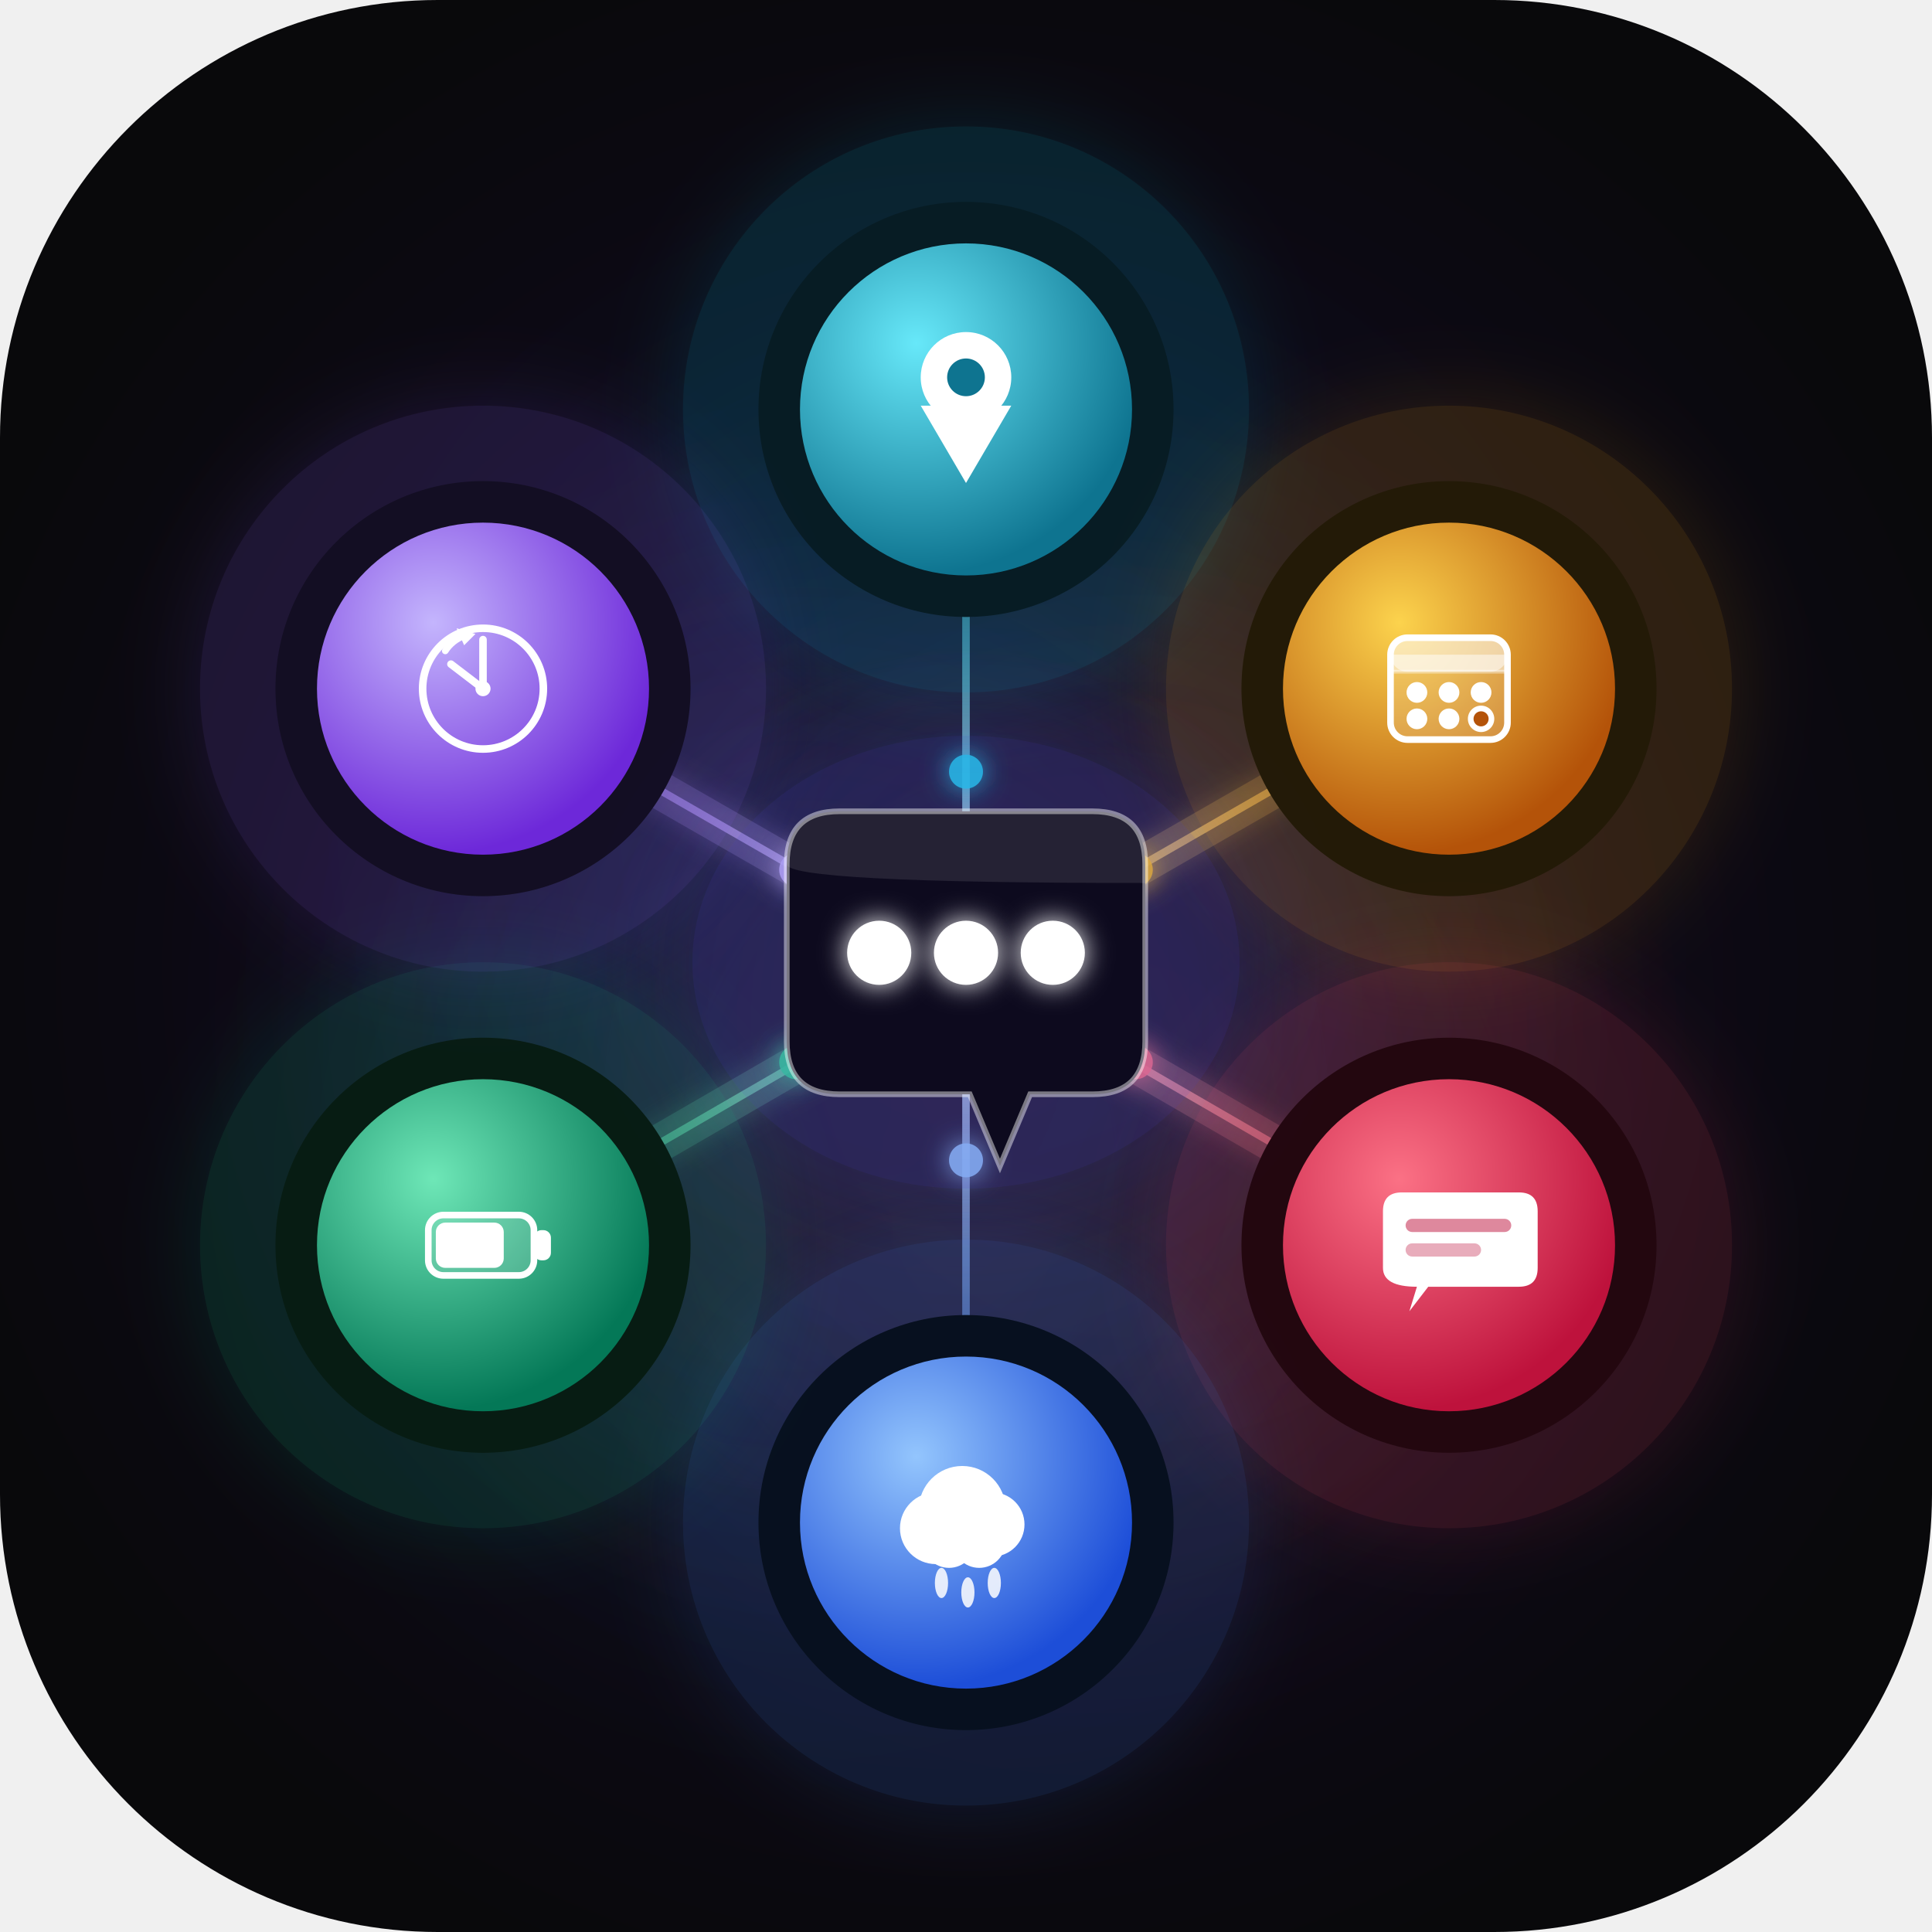
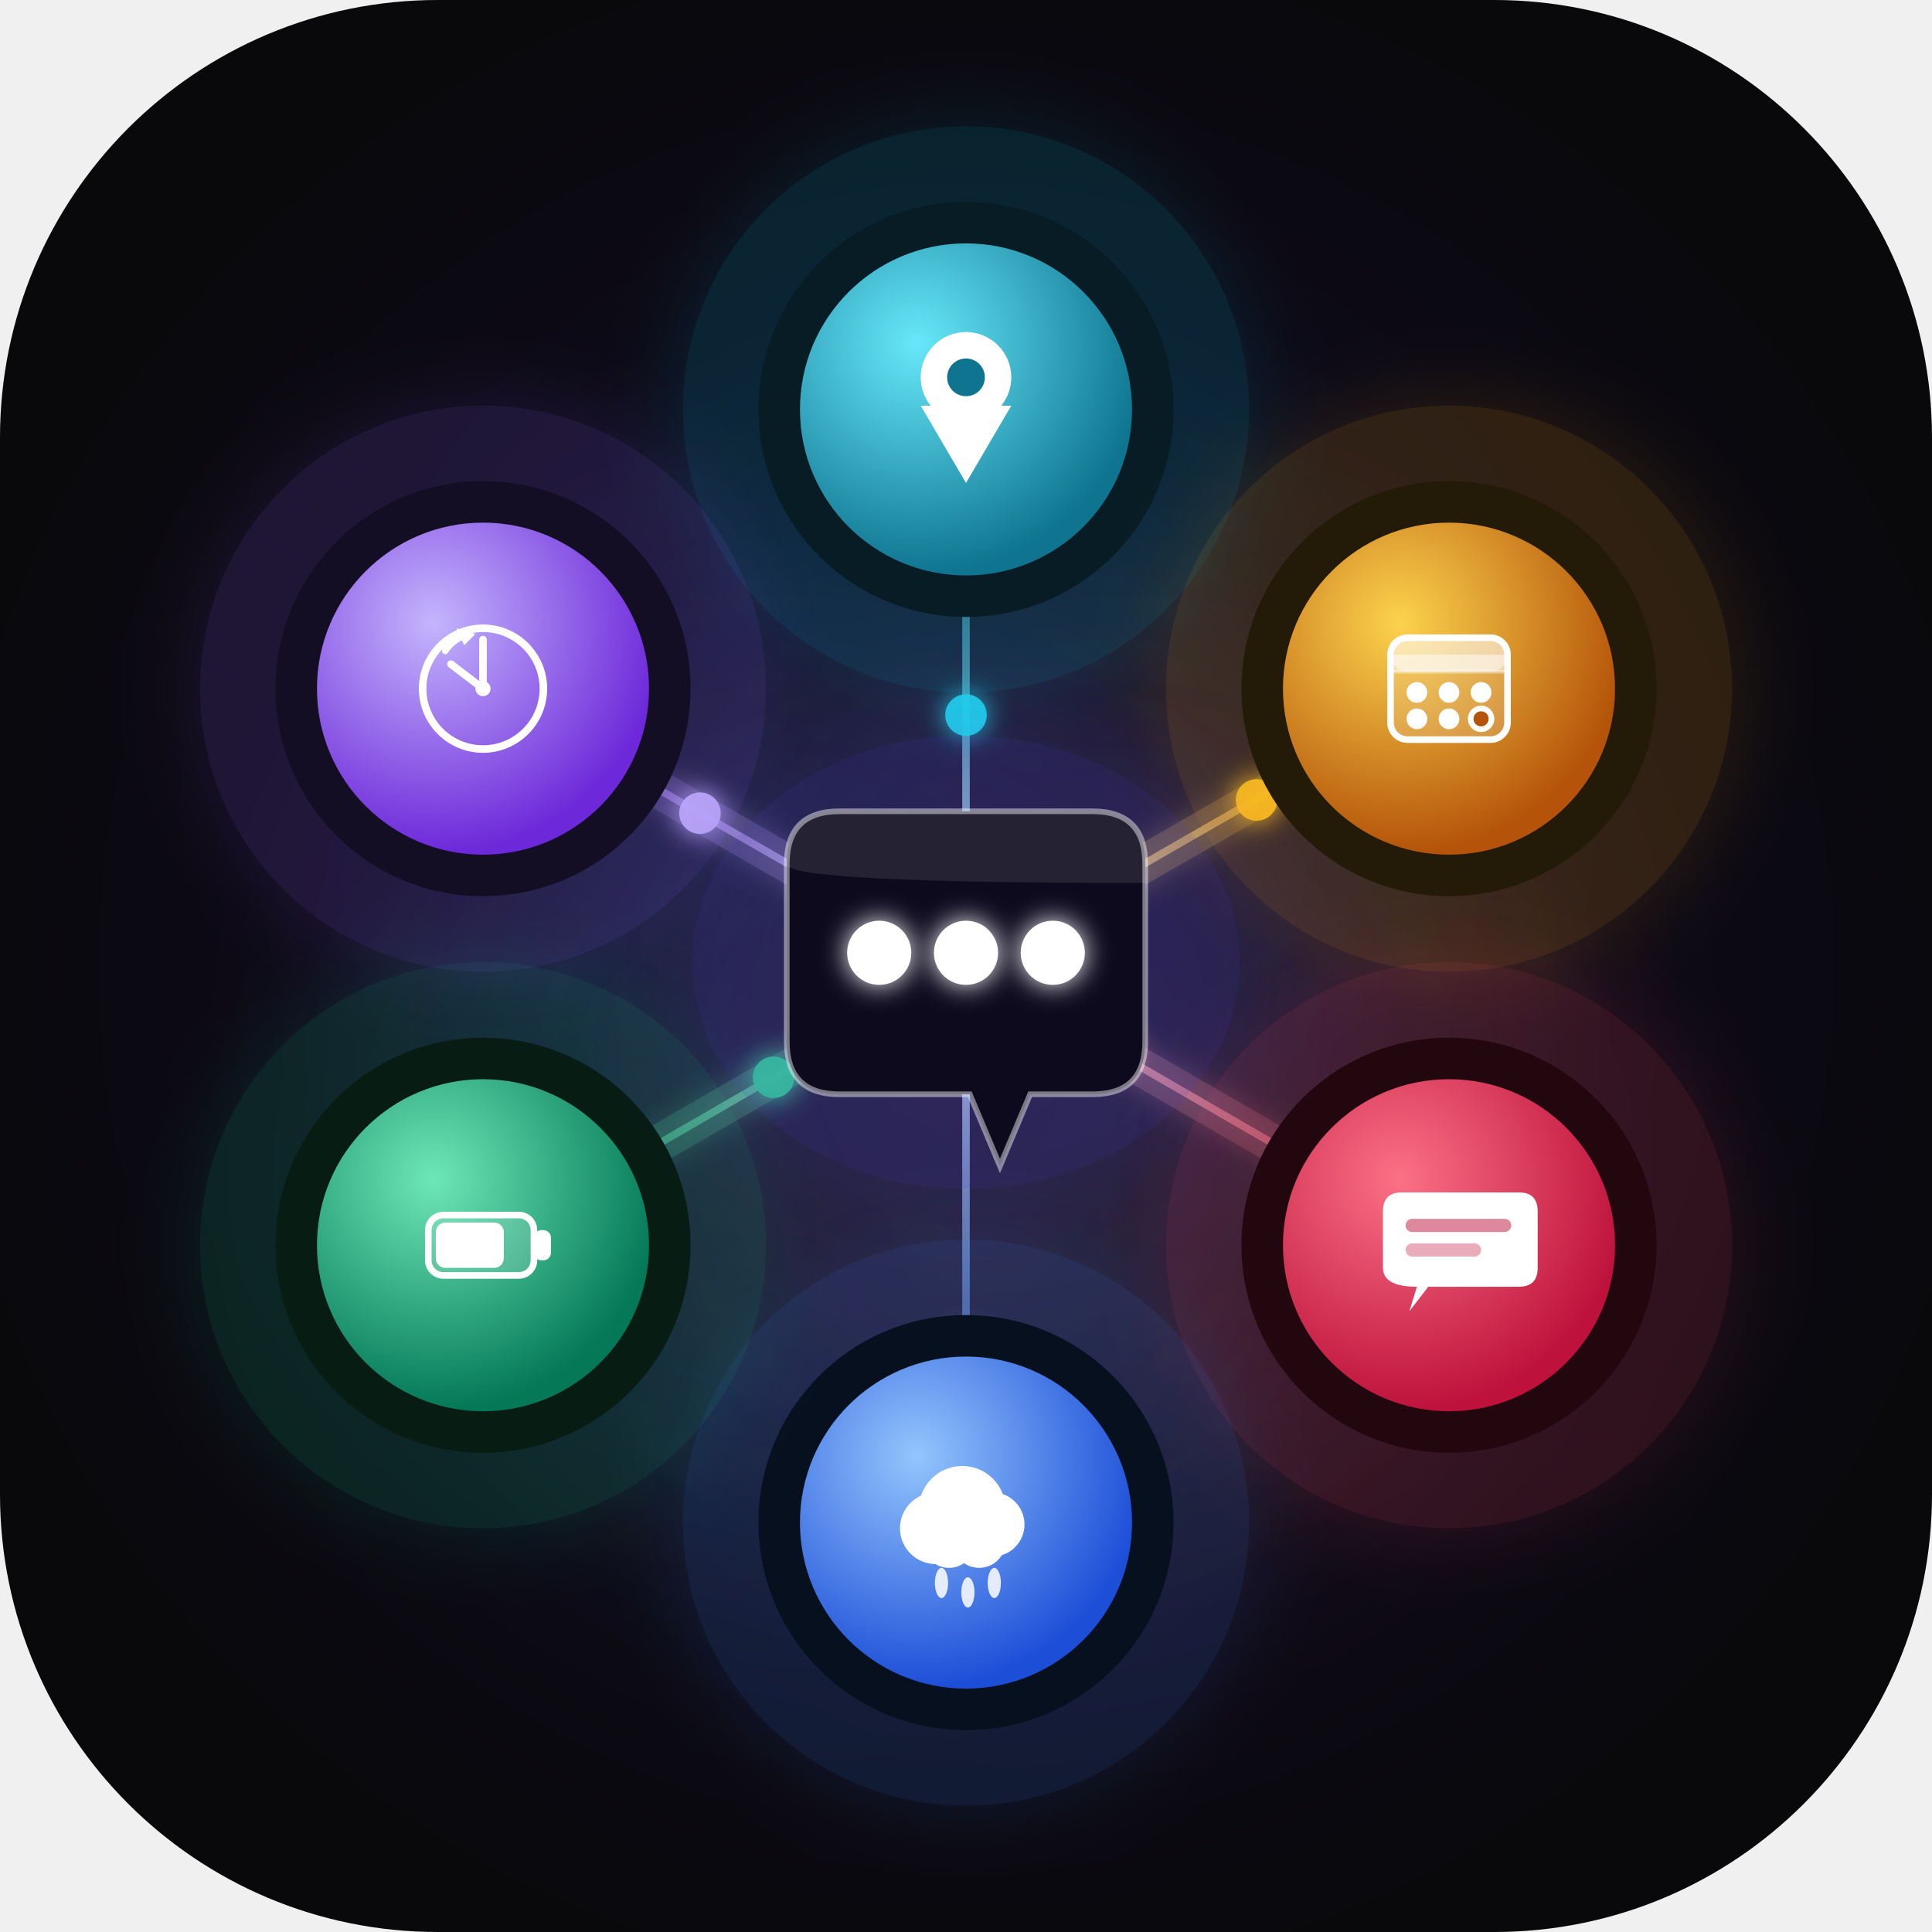
<svg xmlns="http://www.w3.org/2000/svg" width="1024" height="1024" viewBox="0 0 1024 1024">
  <defs>
    <radialGradient id="bg" cx="50%" cy="50%" r="55%">
      <stop offset="0%" stop-color="#130828" />
      <stop offset="100%" stop-color="#09090b" />
    </radialGradient>
    <radialGradient id="nLoc" cx="35%" cy="30%" r="70%">
      <stop offset="0%" stop-color="#67e8f9" />
      <stop offset="100%" stop-color="#0e7490" />
    </radialGradient>
    <radialGradient id="nCal" cx="35%" cy="30%" r="70%">
      <stop offset="0%" stop-color="#fcd34d" />
      <stop offset="100%" stop-color="#b45309" />
    </radialGradient>
    <radialGradient id="nMsg" cx="35%" cy="30%" r="70%">
      <stop offset="0%" stop-color="#fb7185" />
      <stop offset="100%" stop-color="#be123c" />
    </radialGradient>
    <radialGradient id="nWthr" cx="35%" cy="30%" r="70%">
      <stop offset="0%" stop-color="#93c5fd" />
      <stop offset="100%" stop-color="#1d4ed8" />
    </radialGradient>
    <radialGradient id="nBat" cx="35%" cy="30%" r="70%">
      <stop offset="0%" stop-color="#6ee7b7" />
      <stop offset="100%" stop-color="#047857" />
    </radialGradient>
    <radialGradient id="nHist" cx="35%" cy="30%" r="70%">
      <stop offset="0%" stop-color="#c4b5fd" />
      <stop offset="100%" stop-color="#6d28d9" />
    </radialGradient>
    <radialGradient id="orbGlow" cx="50%" cy="42%" r="50%">
      <stop offset="0%" stop-color="white" />
      <stop offset="55%" stop-color="white" stop-opacity="0.65" />
      <stop offset="100%" stop-color="white" stop-opacity="0" />
    </radialGradient>
    <linearGradient id="lnTop" x1="512" y1="217" x2="512" y2="512" gradientUnits="userSpaceOnUse">
      <stop offset="0%" stop-color="#06b6d4" stop-opacity="0.3" />
      <stop offset="100%" stop-color="#e0f2fe" stop-opacity="0.9" />
    </linearGradient>
    <linearGradient id="lnTR" x1="768" y1="365" x2="512" y2="512" gradientUnits="userSpaceOnUse">
      <stop offset="0%" stop-color="#f59e0b" stop-opacity="0.3" />
      <stop offset="100%" stop-color="#fef3c7" stop-opacity="0.9" />
    </linearGradient>
    <linearGradient id="lnBR" x1="768" y1="660" x2="512" y2="512" gradientUnits="userSpaceOnUse">
      <stop offset="0%" stop-color="#f43f5e" stop-opacity="0.3" />
      <stop offset="100%" stop-color="#ffe4e6" stop-opacity="0.9" />
    </linearGradient>
    <linearGradient id="lnBot" x1="512" y1="807" x2="512" y2="512" gradientUnits="userSpaceOnUse">
      <stop offset="0%" stop-color="#3b82f6" stop-opacity="0.3" />
      <stop offset="100%" stop-color="#dbeafe" stop-opacity="0.9" />
    </linearGradient>
    <linearGradient id="lnBL" x1="256" y1="660" x2="512" y2="512" gradientUnits="userSpaceOnUse">
      <stop offset="0%" stop-color="#10b981" stop-opacity="0.3" />
      <stop offset="100%" stop-color="#d1fae5" stop-opacity="0.9" />
    </linearGradient>
    <linearGradient id="lnTL" x1="256" y1="365" x2="512" y2="512" gradientUnits="userSpaceOnUse">
      <stop offset="0%" stop-color="#8b5cf6" stop-opacity="0.3" />
      <stop offset="100%" stop-color="#ede9fe" stop-opacity="0.9" />
    </linearGradient>
    <filter id="ambGlow" x="-50%" y="-50%" width="200%" height="200%">
      <feGaussianBlur stdDeviation="55" />
    </filter>
    <filter id="nodeGlow" x="-60%" y="-60%" width="220%" height="220%">
      <feGaussianBlur in="SourceGraphic" stdDeviation="22" result="b" />
      <feMerge>
        <feMergeNode in="b" />
        <feMergeNode in="SourceGraphic" />
      </feMerge>
    </filter>
    <filter id="lineGlow" x="-20%" y="-20%" width="140%" height="140%">
      <feGaussianBlur in="SourceGraphic" stdDeviation="7" result="b" />
      <feMerge>
        <feMergeNode in="b" />
        <feMergeNode in="SourceGraphic" />
      </feMerge>
    </filter>
    <filter id="orbHalo" x="-100%" y="-100%" width="300%" height="300%">
      <feGaussianBlur in="SourceGraphic" stdDeviation="28" result="b" />
      <feMerge>
        <feMergeNode in="b" />
        <feMergeNode in="SourceGraphic" />
      </feMerge>
    </filter>
    <filter id="dotGlow" x="-150%" y="-150%" width="400%" height="400%">
      <feGaussianBlur in="SourceGraphic" stdDeviation="7" result="b" />
      <feMerge>
        <feMergeNode in="b" />
        <feMergeNode in="SourceGraphic" />
      </feMerge>
    </filter>
  </defs>
  <rect width="1024" height="1024" rx="232" fill="url(#bg)" />
  <circle cx="512" cy="430" r="260" fill="#06b6d4" opacity="0.04" filter="url(#ambGlow)" />
  <circle cx="600" cy="540" r="240" fill="#f59e0b" opacity="0.04" filter="url(#ambGlow)" />
  <circle cx="580" cy="620" r="240" fill="#f43f5e" opacity="0.04" filter="url(#ambGlow)" />
  <circle cx="512" cy="580" r="260" fill="#3b82f6" opacity="0.04" filter="url(#ambGlow)" />
  <circle cx="424" cy="620" r="240" fill="#10b981" opacity="0.04" filter="url(#ambGlow)" />
  <circle cx="424" cy="540" r="240" fill="#8b5cf6" opacity="0.05" filter="url(#ambGlow)" />
  <line x1="512" y1="217" x2="512" y2="512" stroke="url(#lnTop)" stroke-width="20" stroke-linecap="round" opacity="0.4" filter="url(#lineGlow)" />
  <line x1="768" y1="365" x2="512" y2="512" stroke="url(#lnTR)" stroke-width="20" stroke-linecap="round" opacity="0.4" filter="url(#lineGlow)" />
  <line x1="768" y1="660" x2="512" y2="512" stroke="url(#lnBR)" stroke-width="20" stroke-linecap="round" opacity="0.4" filter="url(#lineGlow)" />
  <line x1="512" y1="807" x2="512" y2="512" stroke="url(#lnBot)" stroke-width="20" stroke-linecap="round" opacity="0.4" filter="url(#lineGlow)" />
  <line x1="256" y1="660" x2="512" y2="512" stroke="url(#lnBL)" stroke-width="20" stroke-linecap="round" opacity="0.4" filter="url(#lineGlow)" />
  <line x1="256" y1="365" x2="512" y2="512" stroke="url(#lnTL)" stroke-width="20" stroke-linecap="round" opacity="0.4" filter="url(#lineGlow)" />
  <line x1="512" y1="217" x2="512" y2="512" stroke="url(#lnTop)" stroke-width="4" stroke-linecap="round" />
  <line x1="768" y1="365" x2="512" y2="512" stroke="url(#lnTR)" stroke-width="4" stroke-linecap="round" />
  <line x1="768" y1="660" x2="512" y2="512" stroke="url(#lnBR)" stroke-width="4" stroke-linecap="round" />
  <line x1="512" y1="807" x2="512" y2="512" stroke="url(#lnBot)" stroke-width="4" stroke-linecap="round" />
  <line x1="256" y1="660" x2="512" y2="512" stroke="url(#lnBL)" stroke-width="4" stroke-linecap="round" />
  <line x1="256" y1="365" x2="512" y2="512" stroke="url(#lnTL)" stroke-width="4" stroke-linecap="round" />
-   <circle cx="512" cy="409" r="9" fill="#22d3ee" opacity="0.9" filter="url(#dotGlow)" />
-   <circle cx="512" cy="320" r="5.5" fill="#06b6d4" opacity="0.5" />
-   <circle cx="602" cy="461" r="9" fill="#fbbf24" opacity="0.9" filter="url(#dotGlow)" />
-   <circle cx="678" cy="417" r="5.5" fill="#f59e0b" opacity="0.5" />
-   <circle cx="602" cy="563" r="9" fill="#fb7185" opacity="0.9" filter="url(#dotGlow)" />
-   <circle cx="678" cy="608" r="5.5" fill="#f43f5e" opacity="0.5" />
-   <circle cx="512" cy="615" r="9" fill="#93c5fd" opacity="0.9" filter="url(#dotGlow)" />
-   <circle cx="512" cy="704" r="5.5" fill="#3b82f6" opacity="0.5" />
-   <circle cx="422" cy="563" r="9" fill="#34d399" opacity="0.9" filter="url(#dotGlow)" />
-   <circle cx="346" cy="608" r="5.5" fill="#10b981" opacity="0.5" />
-   <circle cx="422" cy="461" r="9" fill="#c4b5fd" opacity="0.9" filter="url(#dotGlow)" />
-   <circle cx="346" cy="417" r="5.5" fill="#8b5cf6" opacity="0.5" />
+   <circle cx="512" cy="379" r="11" fill="#22d3ee" opacity="0.95" filter="url(#dotGlow)" />
+   <circle cx="666" cy="424" r="11" fill="#fbbf24" opacity="0.95" filter="url(#dotGlow)" />
+   <circle cx="589" cy="556" r="11" fill="#fb7185" opacity="0.95" filter="url(#dotGlow)" />
+   <circle cx="512" cy="718" r="11" fill="#93c5fd" opacity="0.95" filter="url(#dotGlow)" />
+   <circle cx="410" cy="571" r="11" fill="#34d399" opacity="0.95" filter="url(#dotGlow)" />
+   <circle cx="371" cy="431" r="11" fill="#c4b5fd" opacity="0.95" filter="url(#dotGlow)" />
  <circle cx="512" cy="217" r="150" fill="#06b6d4" opacity="0.15" filter="url(#nodeGlow)" />
  <circle cx="512" cy="217" r="110" fill="#071c24" />
  <circle cx="512" cy="217" r="88" fill="url(#nLoc)" />
  <circle cx="512" cy="200" r="24" fill="white" />
  <polygon points="488,215 536,215 512,256" fill="white" />
  <circle cx="512" cy="200" r="10" fill="#0e7490" />
  <circle cx="768" cy="365" r="150" fill="#f59e0b" opacity="0.15" filter="url(#nodeGlow)" />
  <circle cx="768" cy="365" r="110" fill="#231a07" />
  <circle cx="768" cy="365" r="88" fill="url(#nCal)" />
  <rect x="737" y="338" width="62" height="54" rx="9" fill="white" opacity="0.15" />
  <rect x="737" y="338" width="62" height="54" rx="9" fill="none" stroke="white" stroke-width="3.5" />
  <rect x="737" y="338" width="62" height="18" rx="9" fill="white" opacity="0.5" />
  <rect x="737" y="347" width="62" height="9" fill="white" opacity="0.5" />
  <line x1="737" y1="356" x2="799" y2="356" stroke="white" stroke-width="2" opacity="0.4" />
  <circle cx="751" cy="367" r="5.5" fill="white" />
  <circle cx="768" cy="367" r="5.5" fill="white" />
  <circle cx="785" cy="367" r="5.5" fill="white" />
  <circle cx="751" cy="381" r="5.5" fill="white" />
  <circle cx="768" cy="381" r="5.5" fill="white" />
  <circle cx="785" cy="381" r="7" fill="white" />
  <circle cx="785" cy="381" r="4" fill="#b45309" />
  <circle cx="768" cy="660" r="150" fill="#f43f5e" opacity="0.15" filter="url(#nodeGlow)" />
  <circle cx="768" cy="660" r="110" fill="#23070f" />
  <circle cx="768" cy="660" r="88" fill="url(#nMsg)" />
  <path d="M 733 642 Q 733 632 743 632 L 805 632 Q 815 632 815 642            L 815 672 Q 815 682 805 682 L 757 682 L 747 695 L 751 682            Q 733 682 733 672 Z" fill="white" />
  <rect x="745" y="646" width="56" height="7" rx="3.5" fill="#be123c" opacity="0.5" />
  <rect x="745" y="659" width="40" height="7" rx="3.5" fill="#be123c" opacity="0.35" />
  <circle cx="512" cy="807" r="150" fill="#3b82f6" opacity="0.15" filter="url(#nodeGlow)" />
  <circle cx="512" cy="807" r="110" fill="#07101f" />
  <circle cx="512" cy="807" r="88" fill="url(#nWthr)" />
  <circle cx="496" cy="810" r="19" fill="white" />
  <circle cx="510" cy="800" r="23" fill="white" />
  <circle cx="526" cy="808" r="17" fill="white" />
  <circle cx="503" cy="817" r="14" fill="white" />
  <circle cx="519" cy="817" r="14" fill="white" />
  <ellipse cx="499" cy="839" rx="3.5" ry="8" fill="white" opacity="0.85" />
  <ellipse cx="513" cy="844" rx="3.5" ry="8" fill="white" opacity="0.85" />
  <ellipse cx="527" cy="839" rx="3.5" ry="8" fill="white" opacity="0.85" />
  <circle cx="256" cy="660" r="150" fill="#10b981" opacity="0.15" filter="url(#nodeGlow)" />
  <circle cx="256" cy="660" r="110" fill="#071c13" />
  <circle cx="256" cy="660" r="88" fill="url(#nBat)" />
  <rect x="227" y="644" width="56" height="32" rx="8" fill="white" opacity="0.15" />
  <rect x="227" y="644" width="56" height="32" rx="8" fill="none" stroke="white" stroke-width="3.5" />
  <rect x="283" y="652" width="9" height="16" rx="4" fill="white" />
  <rect x="231" y="648" width="36" height="24" rx="5" fill="white" />
  <circle cx="256" cy="365" r="150" fill="#8b5cf6" opacity="0.15" filter="url(#nodeGlow)" />
  <circle cx="256" cy="365" r="110" fill="#130e23" />
  <circle cx="256" cy="365" r="88" fill="url(#nHist)" />
  <circle cx="256" cy="365" r="32" fill="none" stroke="white" stroke-width="4" />
  <circle cx="256" cy="365" r="4" fill="white" />
  <line x1="256" y1="365" x2="256" y2="339" stroke="white" stroke-width="4" stroke-linecap="round" />
  <line x1="256" y1="365" x2="239" y2="352" stroke="white" stroke-width="4" stroke-linecap="round" />
  <path d="M 246 337 A 20 20 0 0 0 236 345" fill="none" stroke="white" stroke-width="3.5" stroke-linecap="round" />
  <polygon points="242,333 246,342 252,336" fill="white" />
  <ellipse cx="512" cy="510" rx="145" ry="120" fill="#4338ca" opacity="0.18" filter="url(#orbHalo)" />
  <path d="M 417 458 Q 417 430 445 430 L 579 430 Q 607 430 607 458            L 607 552 Q 607 580 579 580 L 546 580 L 530 618 L 514 580            L 445 580 Q 417 580 417 552 Z" fill="#0d0a1e" />
  <path d="M 417 458 Q 417 430 445 430 L 579 430 Q 607 430 607 458            L 607 552 Q 607 580 579 580 L 546 580 L 530 618 L 514 580            L 445 580 Q 417 580 417 552 Z" fill="none" stroke="white" stroke-width="3" stroke-opacity="0.45" />
  <path d="M 417 458 Q 417 430 445 430 L 579 430 Q 607 430 607 458            L 607 468 Q 417 468 417 458 Z" fill="white" opacity="0.10" />
  <circle cx="466" cy="505" r="17" fill="white" filter="url(#dotGlow)" />
  <circle cx="512" cy="505" r="17" fill="white" filter="url(#dotGlow)" />
  <circle cx="558" cy="505" r="17" fill="white" filter="url(#dotGlow)" />
</svg>
